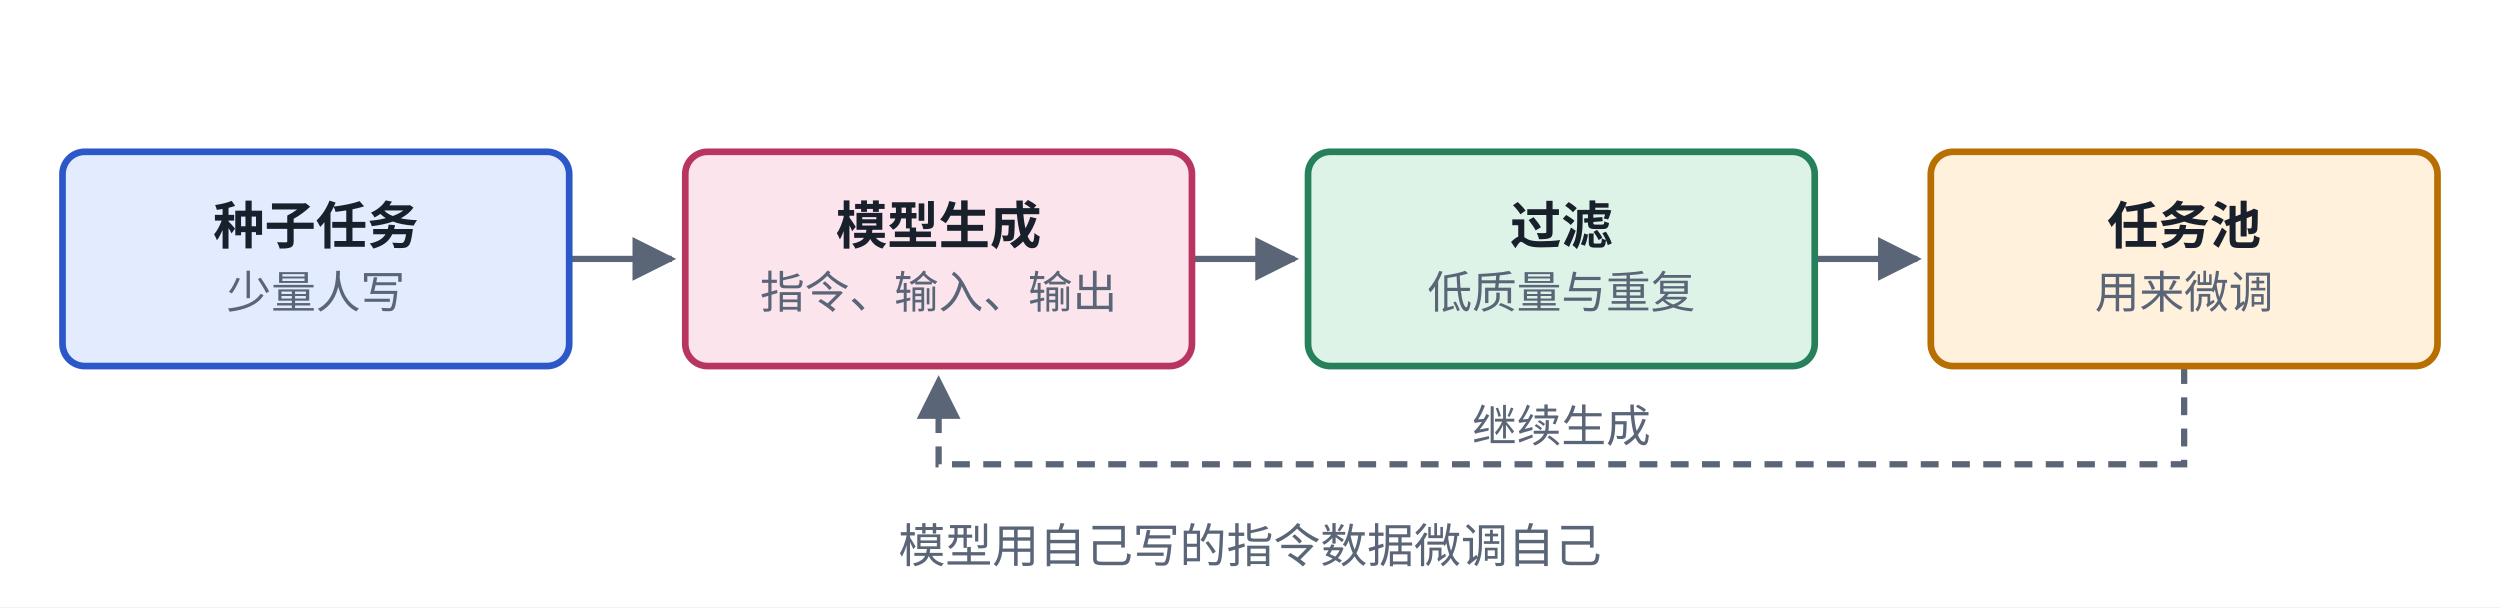
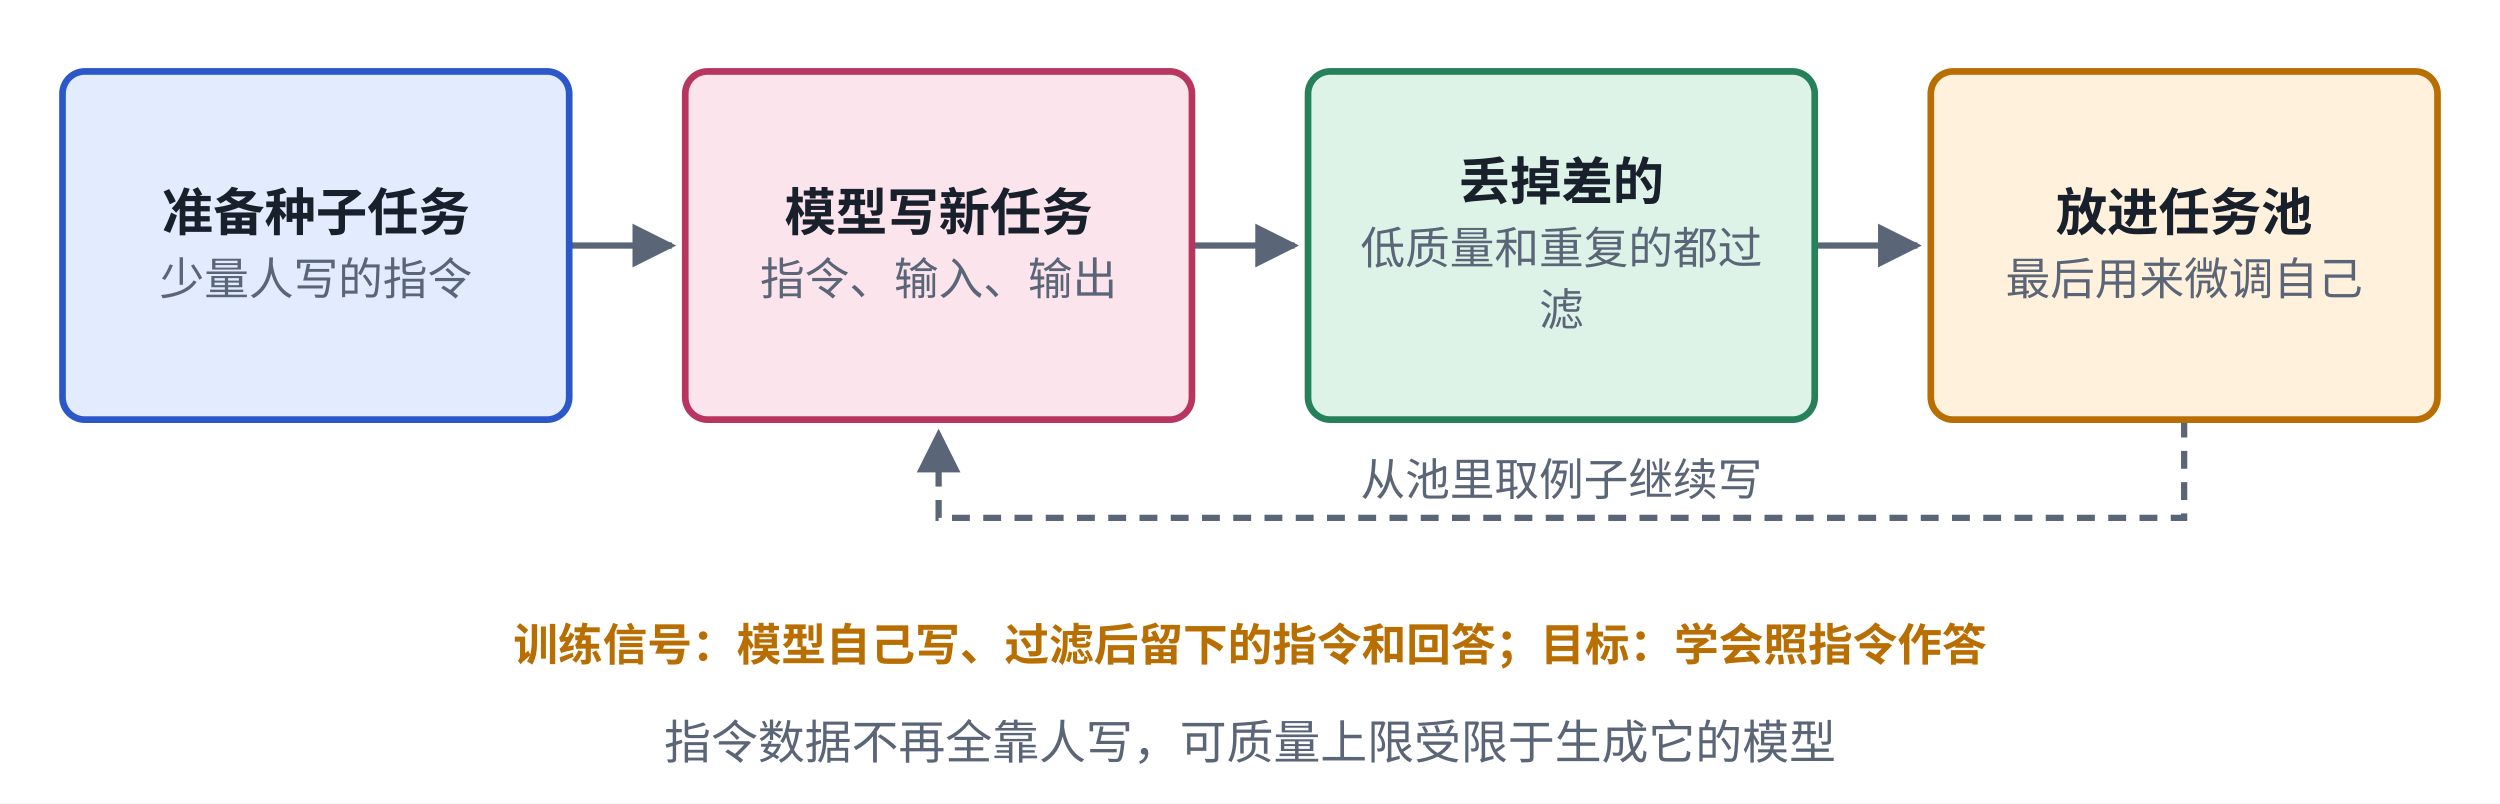
- <svg xmlns="http://www.w3.org/2000/svg" viewBox="0 0 560 136" width="560" height="136" role="img" aria-label="Self-Instruct 结构">
+ <svg xmlns="http://www.w3.org/2000/svg" viewBox="0 0 560 180" width="560" height="180" role="img" aria-label="Self-Instruct 结构">
  <defs>
    <marker id="ah-cardg1" viewBox="0 0 10 10" refX="9" refY="5" markerWidth="7" markerHeight="7" orient="auto-start-reverse">
      <path d="M0,0 L10,5 L0,10 z" fill="#5A6577" />
    </marker>
  </defs>
-   <rect x="0" y="0" width="560" height="136" fill="#ffffff" />
-   <path d="M127.5,58 L150.5,58" fill="none" stroke="#5A6577" stroke-width="1.4" marker-end="url(#ah-cardg1)" />
-   <path d="M267,58 L290,58" fill="none" stroke="#5A6577" stroke-width="1.4" marker-end="url(#ah-cardg1)" />
-   <path d="M406.5,58 L429.5,58" fill="none" stroke="#5A6577" stroke-width="1.4" marker-end="url(#ah-cardg1)" />
-   <path d="M489.25,82 L489.25,104 L210.25,104 L210.25,85" fill="none" stroke="#5A6577" stroke-width="1.4" stroke-dasharray="4 3" marker-end="url(#ah-cardg1)" />
-   <rect x="14" y="34" width="113.5" height="48" rx="5" fill="#E3EBFF" stroke="#2B57C9" stroke-width="1.5" />
-   <rect x="153.5" y="34" width="113.5" height="48" rx="5" fill="#FCE4EC" stroke="#B83560" stroke-width="1.5" />
-   <rect x="293" y="34" width="113.5" height="48" rx="5" fill="#DDF3E8" stroke="#26805A" stroke-width="1.5" />
-   <rect x="432.5" y="34" width="113.5" height="48" rx="5" fill="#FFF1DC" stroke="#B86E00" stroke-width="1.5" />
-   <text x="70.75" y="54.665" text-anchor="middle" font-size="11.5" font-weight="600" fill="#18202C" font-family="PingFang SC, Noto Sans CJK SC, Microsoft YaHei, sans-serif">种子任务</text>
-   <text x="70.75" y="69.035" text-anchor="middle" font-size="10" font-weight="400" fill="#5A6577" font-family="PingFang SC, Noto Sans CJK SC, Microsoft YaHei, sans-serif">少量人写</text>
-   <text x="210.25" y="54.665" text-anchor="middle" font-size="11.5" font-weight="600" fill="#18202C" font-family="PingFang SC, Noto Sans CJK SC, Microsoft YaHei, sans-serif">模型生成</text>
-   <text x="210.25" y="69.035" text-anchor="middle" font-size="10" font-weight="400" fill="#5A6577" font-family="PingFang SC, Noto Sans CJK SC, Microsoft YaHei, sans-serif">指令、输入、输出</text>
-   <text x="349.75" y="54.665" text-anchor="middle" font-size="11.5" font-weight="600" fill="#18202C" font-family="PingFang SC, Noto Sans CJK SC, Microsoft YaHei, sans-serif">过滤</text>
-   <text x="349.75" y="69.035" text-anchor="middle" font-size="10" font-weight="400" fill="#5A6577" font-family="PingFang SC, Noto Sans CJK SC, Microsoft YaHei, sans-serif">低质量与重复</text>
-   <text x="489.25" y="54.665" text-anchor="middle" font-size="11.5" font-weight="600" fill="#18202C" font-family="PingFang SC, Noto Sans CJK SC, Microsoft YaHei, sans-serif">任务池</text>
-   <text x="489.25" y="69.035" text-anchor="middle" font-size="10" font-weight="400" fill="#5A6577" font-family="PingFang SC, Noto Sans CJK SC, Microsoft YaHei, sans-serif">用来微调</text>
-   <text x="349.75" y="99" text-anchor="middle" font-size="10" font-weight="400" fill="#5A6577" font-family="PingFang SC, Noto Sans CJK SC, Microsoft YaHei, sans-serif" style="paint-order:stroke;stroke-width:4px;stroke-linejoin:round" stroke="#ffffff">继续生成</text>
-   <text x="280" y="126" text-anchor="middle" font-size="10.5" font-weight="500" fill="#5A6577" font-family="PingFang SC, Noto Sans CJK SC, Microsoft YaHei, sans-serif">模型用自己写的指令数据微调自己</text>
+   <rect x="0" y="0" width="560" height="180" fill="#ffffff" />
+   <path d="M127.5,55 L150.5,55" fill="none" stroke="#5A6577" stroke-width="1.4" marker-end="url(#ah-cardg1)" />
+   <path d="M267,55 L290,55" fill="none" stroke="#5A6577" stroke-width="1.4" marker-end="url(#ah-cardg1)" />
+   <path d="M406.5,55 L429.5,55" fill="none" stroke="#5A6577" stroke-width="1.4" marker-end="url(#ah-cardg1)" />
+   <path d="M489.25,94 L489.25,116 L210.25,116 L210.25,97" fill="none" stroke="#5A6577" stroke-width="1.4" stroke-dasharray="4 3" marker-end="url(#ah-cardg1)" />
+   <rect x="14" y="16" width="113.5" height="78" rx="5" fill="#E3EBFF" stroke="#2B57C9" stroke-width="1.5" />
+   <rect x="153.5" y="16" width="113.5" height="78" rx="5" fill="#FCE4EC" stroke="#B83560" stroke-width="1.5" />
+   <rect x="293" y="16" width="113.5" height="78" rx="5" fill="#DDF3E8" stroke="#26805A" stroke-width="1.5" />
+   <rect x="432.5" y="16" width="113.5" height="78" rx="5" fill="#FFF1DC" stroke="#B86E00" stroke-width="1.5" />
+   <text x="70.75" y="51.665" text-anchor="middle" font-size="11.5" font-weight="600" fill="#18202C" font-family="PingFang SC, Noto Sans CJK SC, Microsoft YaHei, sans-serif">准备种子任务</text>
+   <text x="70.75" y="66.035" text-anchor="middle" font-size="10" font-weight="400" fill="#5A6577" font-family="PingFang SC, Noto Sans CJK SC, Microsoft YaHei, sans-serif">少量人写的指令</text>
+   <text x="210.25" y="51.665" text-anchor="middle" font-size="11.5" font-weight="600" fill="#18202C" font-family="PingFang SC, Noto Sans CJK SC, Microsoft YaHei, sans-serif">模型写新任务</text>
+   <text x="210.25" y="66.035" text-anchor="middle" font-size="10" font-weight="400" fill="#5A6577" font-family="PingFang SC, Noto Sans CJK SC, Microsoft YaHei, sans-serif">指令、输入、输出</text>
+   <text x="349.75" y="44.765" text-anchor="middle" font-size="11.5" font-weight="600" fill="#18202C" font-family="PingFang SC, Noto Sans CJK SC, Microsoft YaHei, sans-serif">丢掉差的</text>
+   <text x="349.75" y="59.135" text-anchor="middle" font-size="10" font-weight="400" fill="#5A6577" font-family="PingFang SC, Noto Sans CJK SC, Microsoft YaHei, sans-serif">低质量和重复的都过</text>
+   <text x="349.75" y="72.935" text-anchor="middle" font-size="10" font-weight="400" fill="#5A6577" font-family="PingFang SC, Noto Sans CJK SC, Microsoft YaHei, sans-serif">滤</text>
+   <text x="489.25" y="51.665" text-anchor="middle" font-size="11.5" font-weight="600" fill="#18202C" font-family="PingFang SC, Noto Sans CJK SC, Microsoft YaHei, sans-serif">放进任务池</text>
+   <text x="489.25" y="66.035" text-anchor="middle" font-size="10" font-weight="400" fill="#5A6577" font-family="PingFang SC, Noto Sans CJK SC, Microsoft YaHei, sans-serif">最后用来微调自己</text>
+   <text x="349.75" y="111" text-anchor="middle" font-size="10" font-weight="400" fill="#5A6577" font-family="PingFang SC, Noto Sans CJK SC, Microsoft YaHei, sans-serif" style="paint-order:stroke;stroke-width:4px;stroke-linejoin:round" stroke="#ffffff">从池里取例子继续写</text>
+   <text x="280" y="148" text-anchor="middle" font-size="10" font-weight="600" fill="#B86E00" font-family="PingFang SC, Noto Sans CJK SC, Microsoft YaHei, sans-serif">训练信号：模型自己写、过滤后留下的指令和回答；目标：学会照指令作答</text>
+   <text x="280" y="170" text-anchor="middle" font-size="10.5" font-weight="500" fill="#5A6577" font-family="PingFang SC, Noto Sans CJK SC, Microsoft YaHei, sans-serif">指令数据不再全靠人写，可质量上限受限于生成它的模型</text>
</svg>
